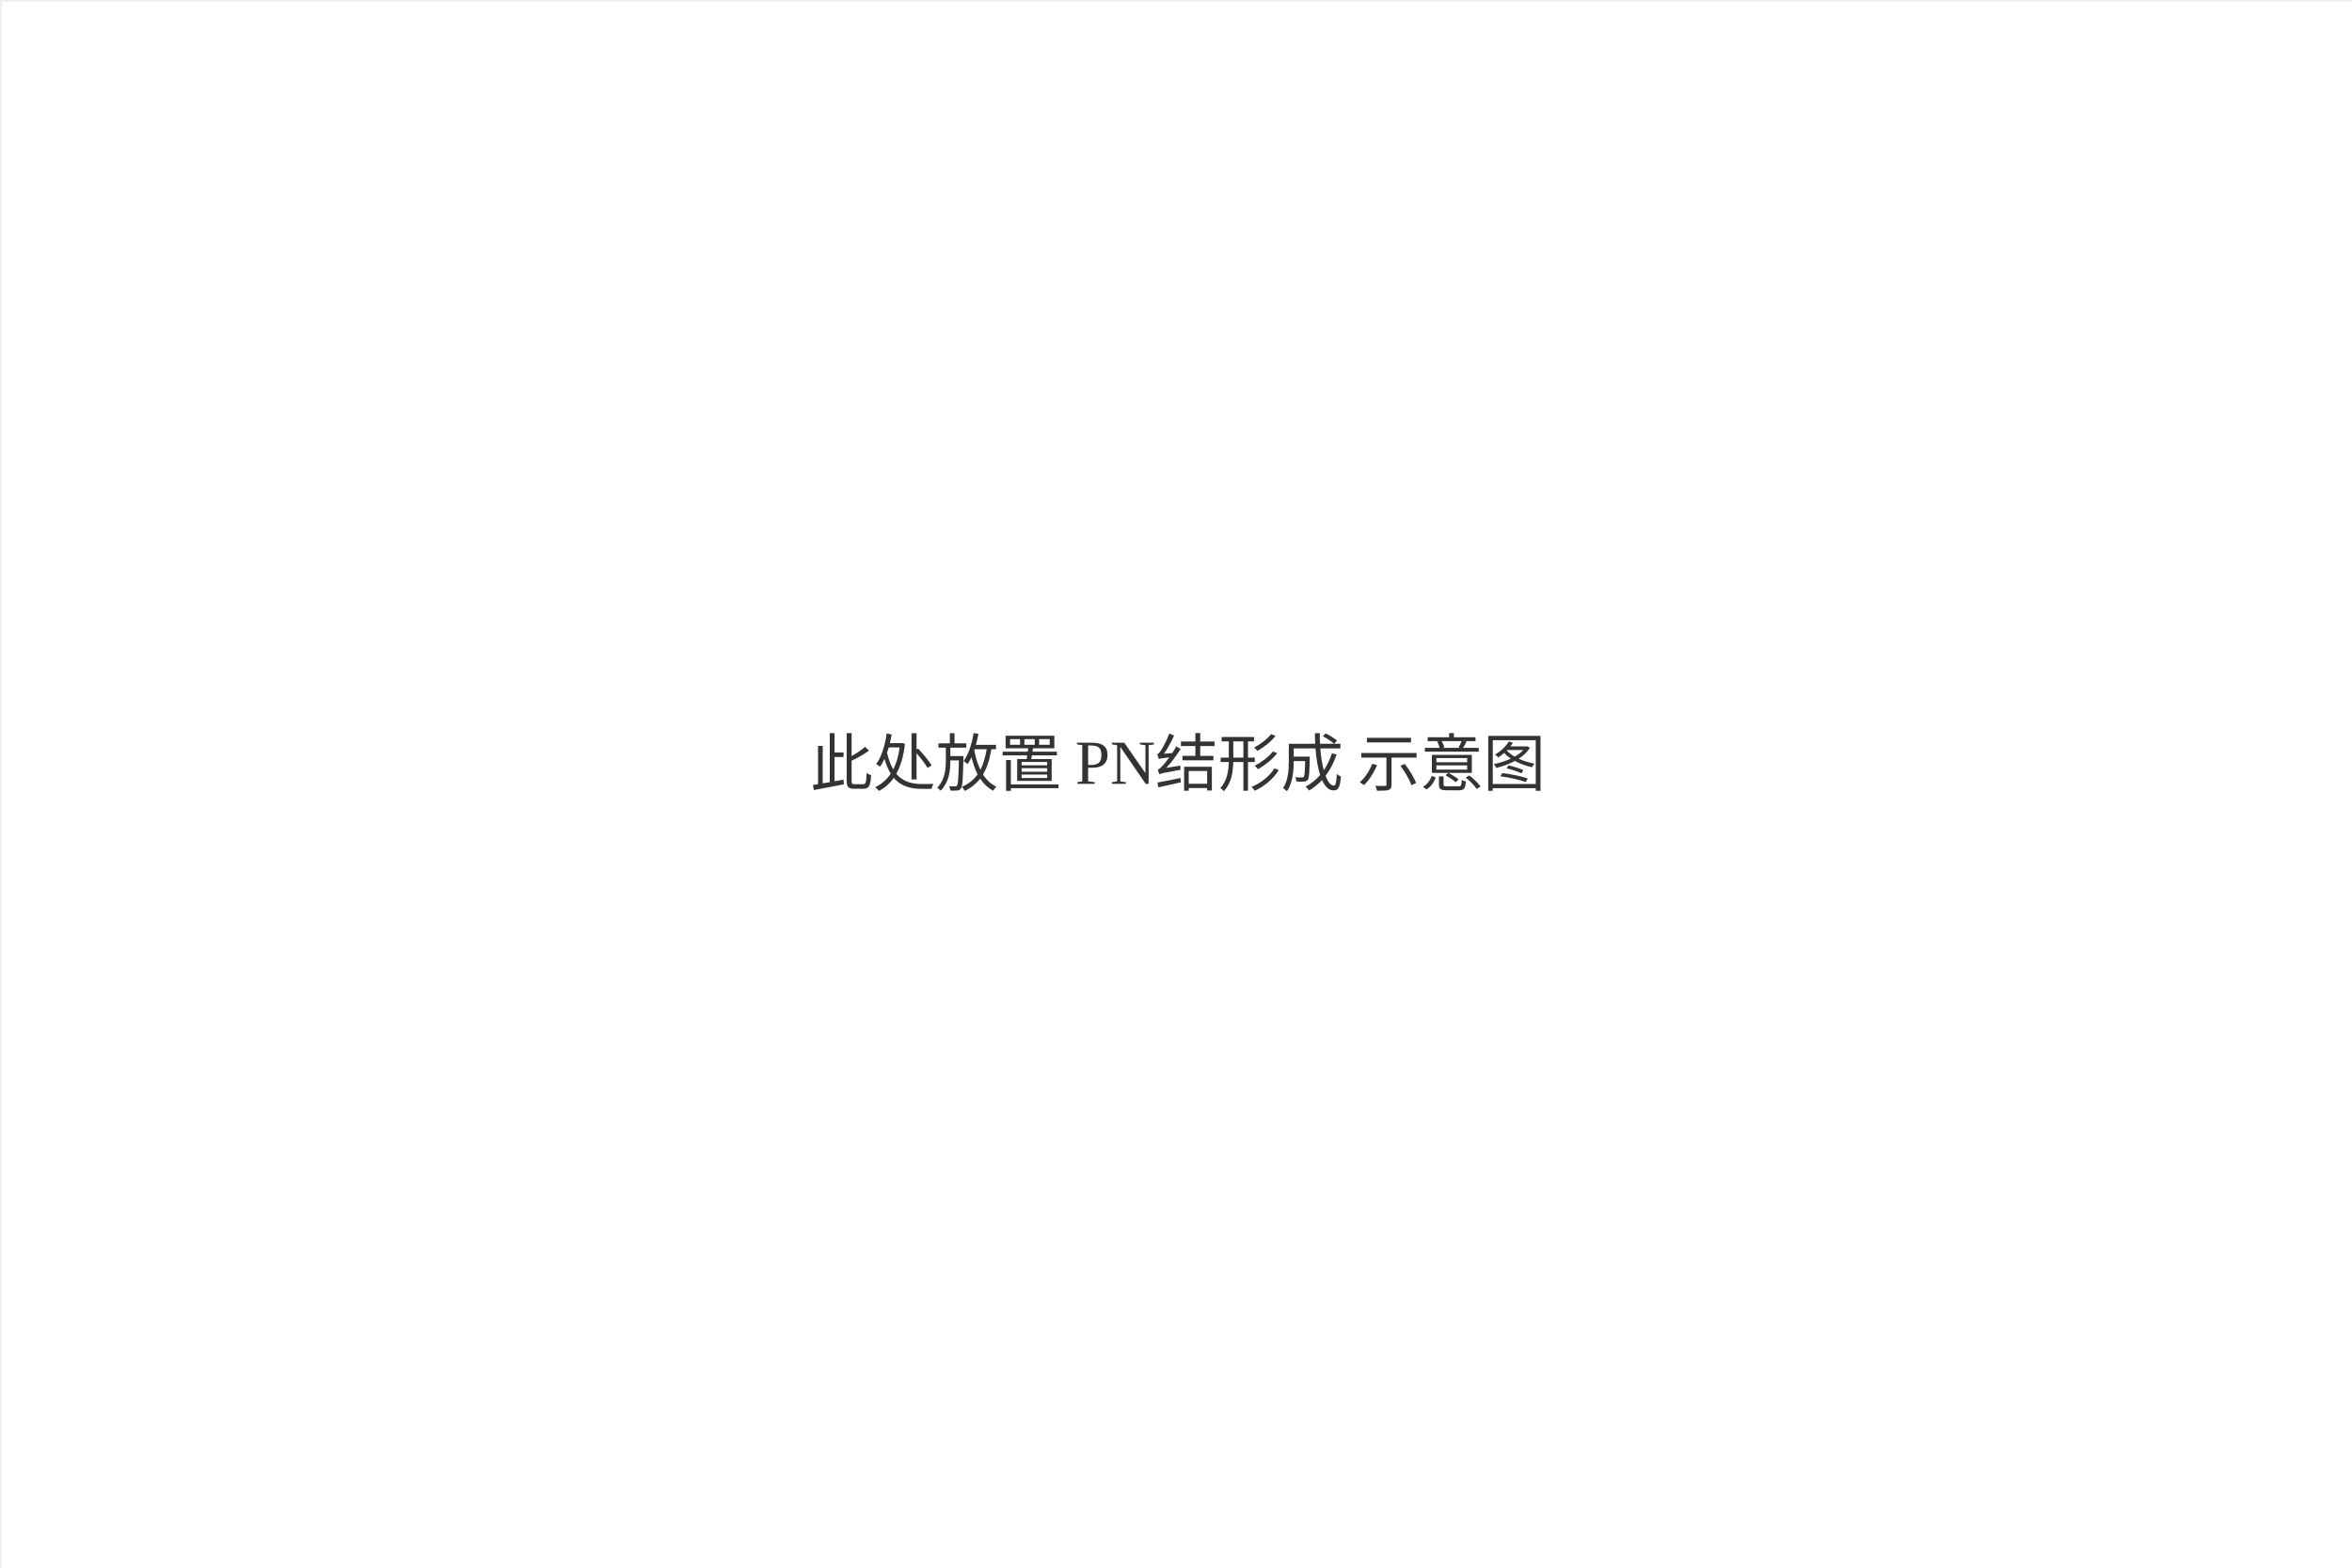
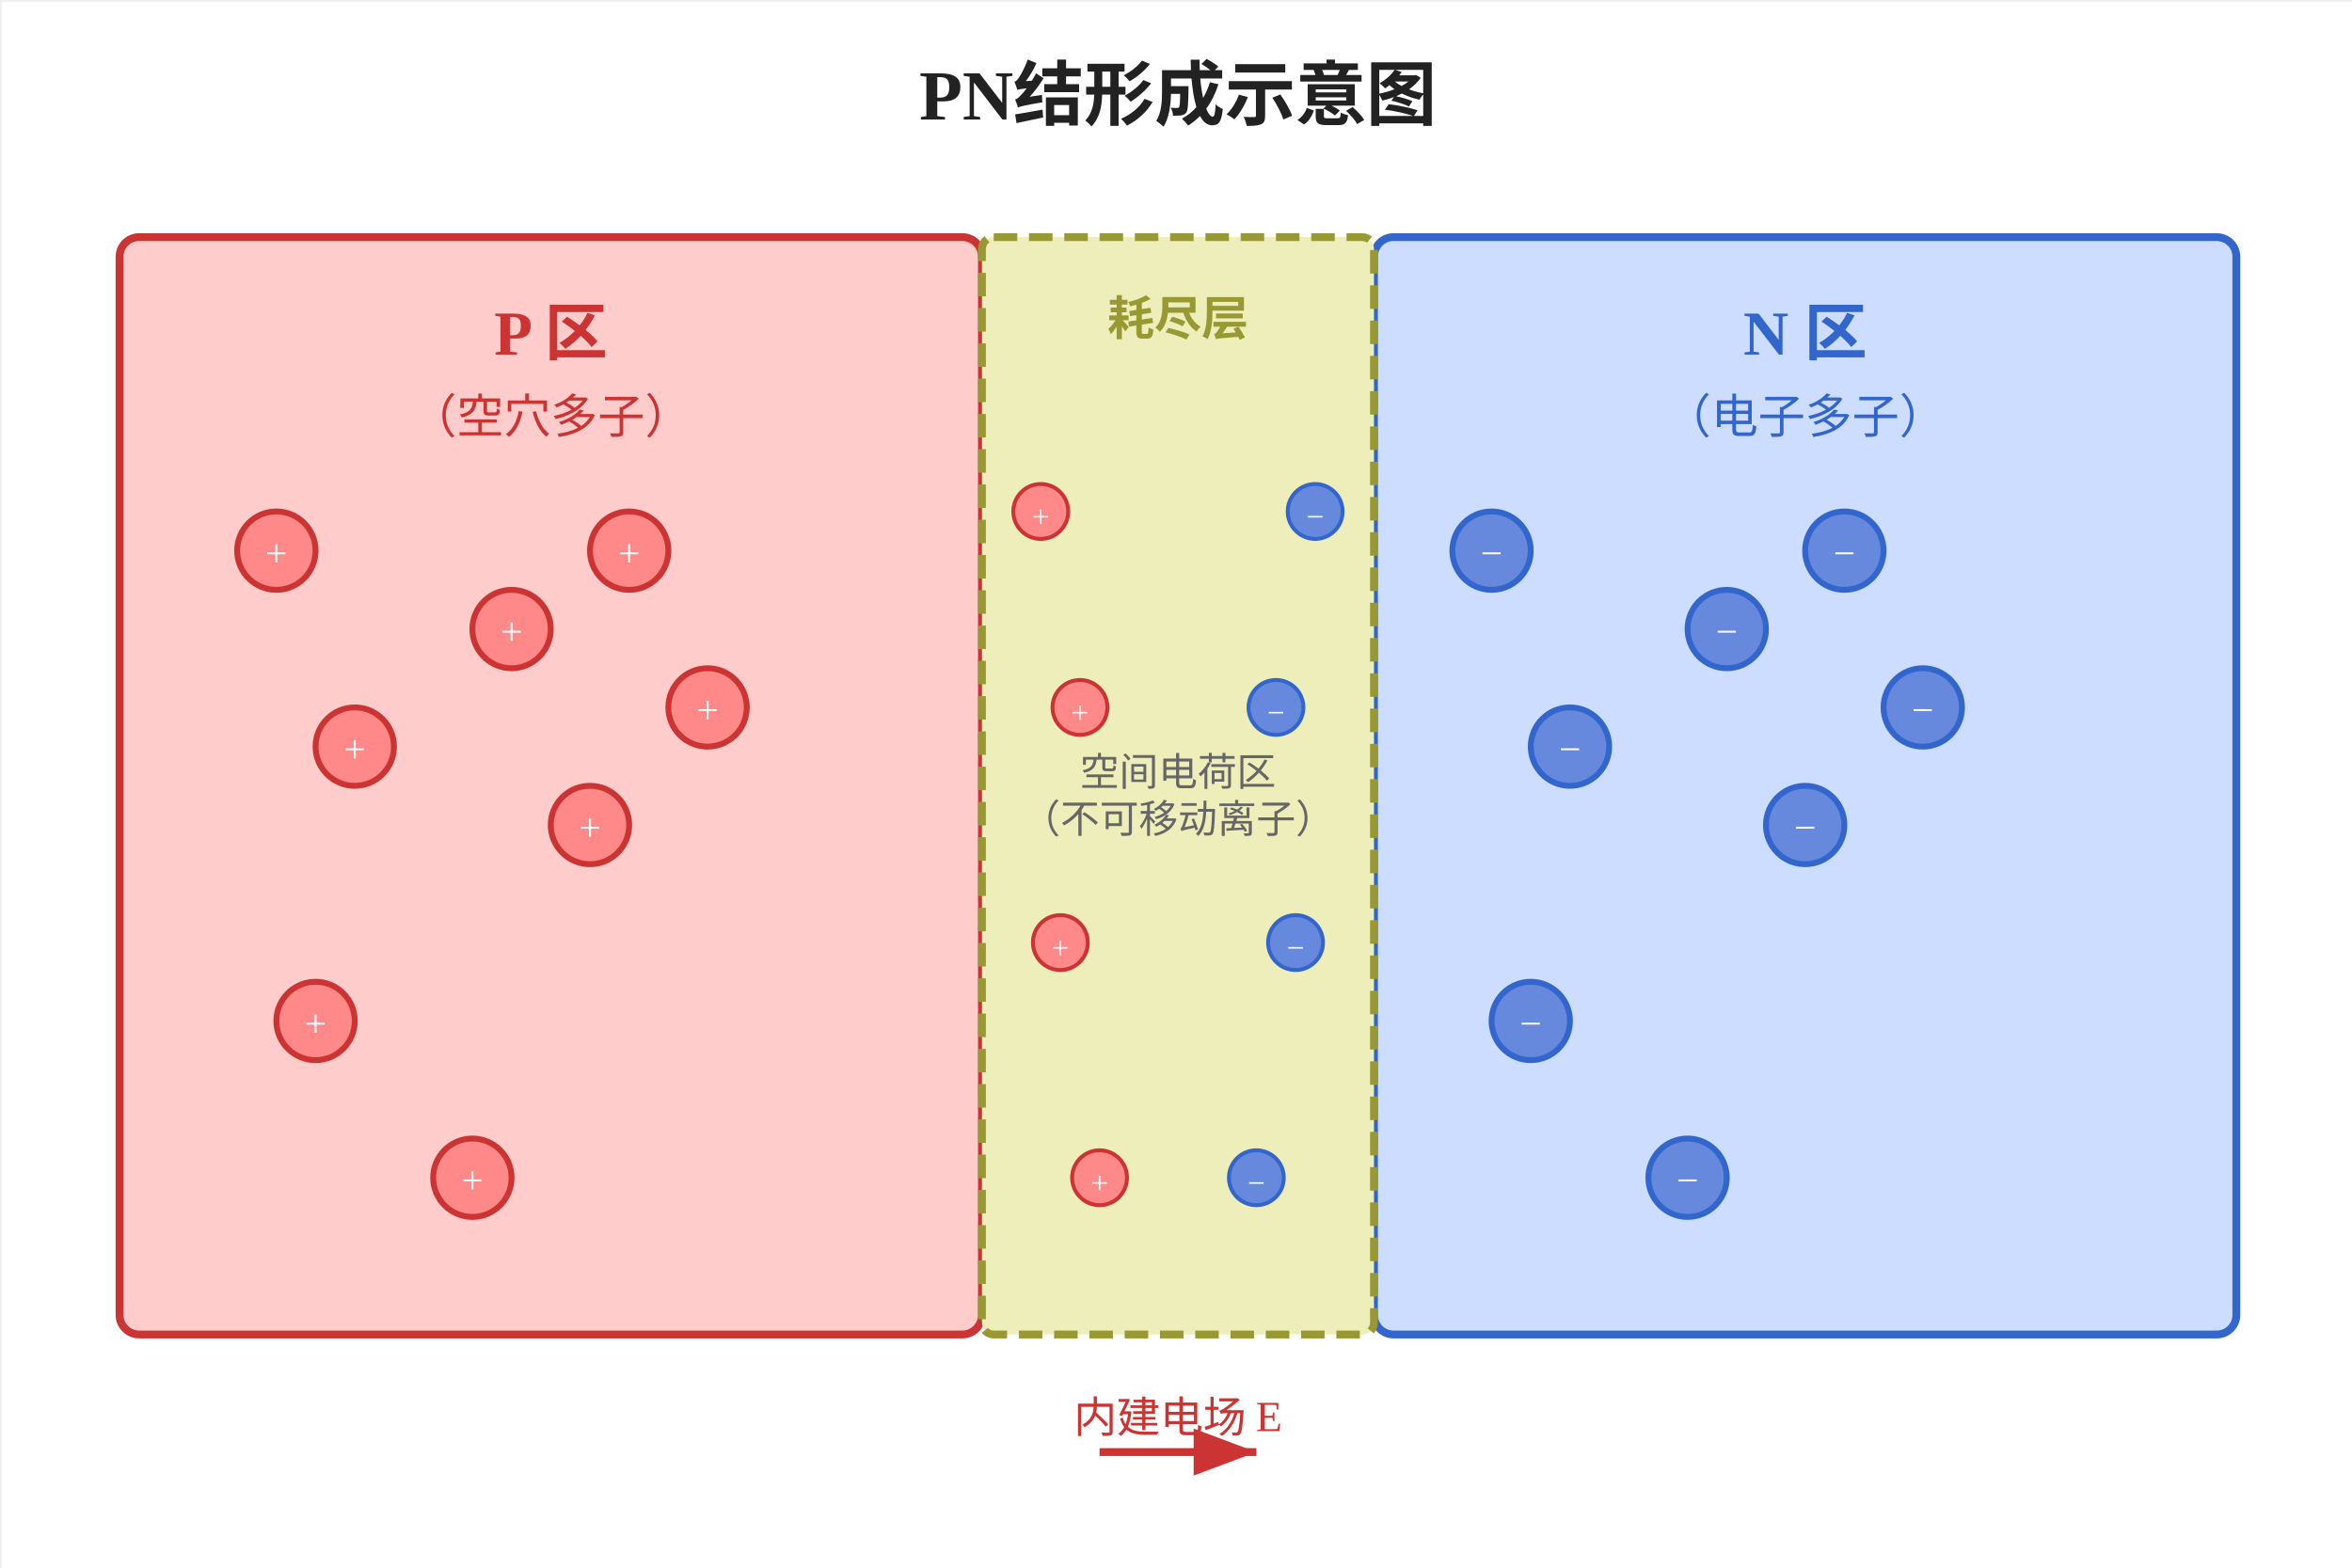
- <svg xmlns="http://www.w3.org/2000/svg" width="600" height="400">
+ <svg xmlns="http://www.w3.org/2000/svg" width="600" height="400" viewBox="0 0 600 400">
  <defs />
  <g transform="translate(0.5,0.5)">
    <rect x="0" y="0" width="600" height="400" fill="#ffffff" stroke="none" />
-     <text x="300" y="200" text-anchor="middle" font-size="16" fill="#333">此处放置 PN结形成 示意图</text>
+     <text x="300" y="30" text-anchor="middle" font-size="18" font-weight="bold" fill="#222">PN结形成示意图</text>
+     <rect x="30" y="60" width="220" height="280" fill="#ffcccc" stroke="#cc3333" stroke-width="2" rx="5" />
+     <text x="140" y="90" text-anchor="middle" font-size="16" font-weight="bold" fill="#cc3333">P 区</text>
+     <text x="140" y="110" text-anchor="middle" font-size="12" fill="#cc3333">（空穴多子）</text>
+     <circle cx="70" cy="140" r="10" fill="#ff8888" stroke="#cc3333" stroke-width="1.5" />
+     <text x="70" y="144" text-anchor="middle" font-size="10" fill="#fff">+</text>
+     <circle cx="130" cy="160" r="10" fill="#ff8888" stroke="#cc3333" stroke-width="1.5" />
+     <text x="130" y="164" text-anchor="middle" font-size="10" fill="#fff">+</text>
+     <circle cx="90" cy="190" r="10" fill="#ff8888" stroke="#cc3333" stroke-width="1.5" />
+     <text x="90" y="194" text-anchor="middle" font-size="10" fill="#fff">+</text>
+     <circle cx="160" cy="140" r="10" fill="#ff8888" stroke="#cc3333" stroke-width="1.5" />
+     <text x="160" y="144" text-anchor="middle" font-size="10" fill="#fff">+</text>
+     <circle cx="150" cy="210" r="10" fill="#ff8888" stroke="#cc3333" stroke-width="1.5" />
+     <text x="150" y="214" text-anchor="middle" font-size="10" fill="#fff">+</text>
+     <circle cx="80" cy="260" r="10" fill="#ff8888" stroke="#cc3333" stroke-width="1.5" />
+     <text x="80" y="264" text-anchor="middle" font-size="10" fill="#fff">+</text>
+     <circle cx="180" cy="180" r="10" fill="#ff8888" stroke="#cc3333" stroke-width="1.5" />
+     <text x="180" y="184" text-anchor="middle" font-size="10" fill="#fff">+</text>
+     <circle cx="120" cy="300" r="10" fill="#ff8888" stroke="#cc3333" stroke-width="1.5" />
+     <text x="120" y="304" text-anchor="middle" font-size="10" fill="#fff">+</text>
+     <rect x="350" y="60" width="220" height="280" fill="#ccddff" stroke="#3366cc" stroke-width="2" rx="5" />
+     <text x="460" y="90" text-anchor="middle" font-size="16" font-weight="bold" fill="#3366cc">N 区</text>
+     <text x="460" y="110" text-anchor="middle" font-size="12" fill="#3366cc">（电子多子）</text>
+     <circle cx="380" cy="140" r="10" fill="#6688dd" stroke="#3366cc" stroke-width="1.5" />
+     <text x="380" y="144" text-anchor="middle" font-size="10" fill="#fff">−</text>
+     <circle cx="440" cy="160" r="10" fill="#6688dd" stroke="#3366cc" stroke-width="1.5" />
+     <text x="440" y="164" text-anchor="middle" font-size="10" fill="#fff">−</text>
+     <circle cx="400" cy="190" r="10" fill="#6688dd" stroke="#3366cc" stroke-width="1.5" />
+     <text x="400" y="194" text-anchor="middle" font-size="10" fill="#fff">−</text>
+     <circle cx="470" cy="140" r="10" fill="#6688dd" stroke="#3366cc" stroke-width="1.5" />
+     <text x="470" y="144" text-anchor="middle" font-size="10" fill="#fff">−</text>
+     <circle cx="460" cy="210" r="10" fill="#6688dd" stroke="#3366cc" stroke-width="1.5" />
+     <text x="460" y="214" text-anchor="middle" font-size="10" fill="#fff">−</text>
+     <circle cx="390" cy="260" r="10" fill="#6688dd" stroke="#3366cc" stroke-width="1.5" />
+     <text x="390" y="264" text-anchor="middle" font-size="10" fill="#fff">−</text>
+     <circle cx="490" cy="180" r="10" fill="#6688dd" stroke="#3366cc" stroke-width="1.5" />
+     <text x="490" y="184" text-anchor="middle" font-size="10" fill="#fff">−</text>
+     <circle cx="430" cy="300" r="10" fill="#6688dd" stroke="#3366cc" stroke-width="1.5" />
+     <text x="430" y="304" text-anchor="middle" font-size="10" fill="#fff">−</text>
+     <rect x="250" y="60" width="100" height="280" fill="#eeeebb" stroke="#999933" stroke-width="2" rx="3" stroke-dasharray="6,3" />
+     <text x="300" y="85" text-anchor="middle" font-size="12" font-weight="bold" fill="#999933">耗尽层</text>
+     <circle cx="265" cy="130" r="7" fill="#ff8888" stroke="#cc3333" stroke-width="1" />
+     <text x="265" y="134" text-anchor="middle" font-size="8" fill="#fff">+</text>
+     <circle cx="335" cy="130" r="7" fill="#6688dd" stroke="#3366cc" stroke-width="1" />
+     <text x="335" y="134" text-anchor="middle" font-size="8" fill="#fff">−</text>
+     <circle cx="275" cy="180" r="7" fill="#ff8888" stroke="#cc3333" stroke-width="1" />
+     <text x="275" y="184" text-anchor="middle" font-size="8" fill="#fff">+</text>
+     <circle cx="325" cy="180" r="7" fill="#6688dd" stroke="#3366cc" stroke-width="1" />
+     <text x="325" y="184" text-anchor="middle" font-size="8" fill="#fff">−</text>
+     <circle cx="270" cy="240" r="7" fill="#ff8888" stroke="#cc3333" stroke-width="1" />
+     <text x="270" y="244" text-anchor="middle" font-size="8" fill="#fff">+</text>
+     <circle cx="330" cy="240" r="7" fill="#6688dd" stroke="#3366cc" stroke-width="1" />
+     <text x="330" y="244" text-anchor="middle" font-size="8" fill="#fff">−</text>
+     <circle cx="280" cy="300" r="7" fill="#ff8888" stroke="#cc3333" stroke-width="1" />
+     <text x="280" y="304" text-anchor="middle" font-size="8" fill="#fff">+</text>
+     <circle cx="320" cy="300" r="7" fill="#6688dd" stroke="#3366cc" stroke-width="1" />
+     <text x="320" y="304" text-anchor="middle" font-size="8" fill="#fff">−</text>
+     <line x1="280" y1="370" x2="320" y2="370" stroke="#cc3333" stroke-width="2" marker-end="url(#arrowRed)" />
+     <defs>
+       <marker id="arrowRed" markerWidth="8" markerHeight="6" refX="8" refY="3" orient="auto">
+         <polygon points="0 0, 8 3, 0 6" fill="#cc3333" />
+       </marker>
+     </defs>
+     <text x="300" y="365" text-anchor="middle" font-size="11" fill="#cc3333">内建电场 E</text>
+     <text x="300" y="200" text-anchor="middle" font-size="10" fill="#666">空间电荷区</text>
+     <text x="300" y="212" text-anchor="middle" font-size="10" fill="#666">（不可移动离子）</text>
  </g>
</svg>
